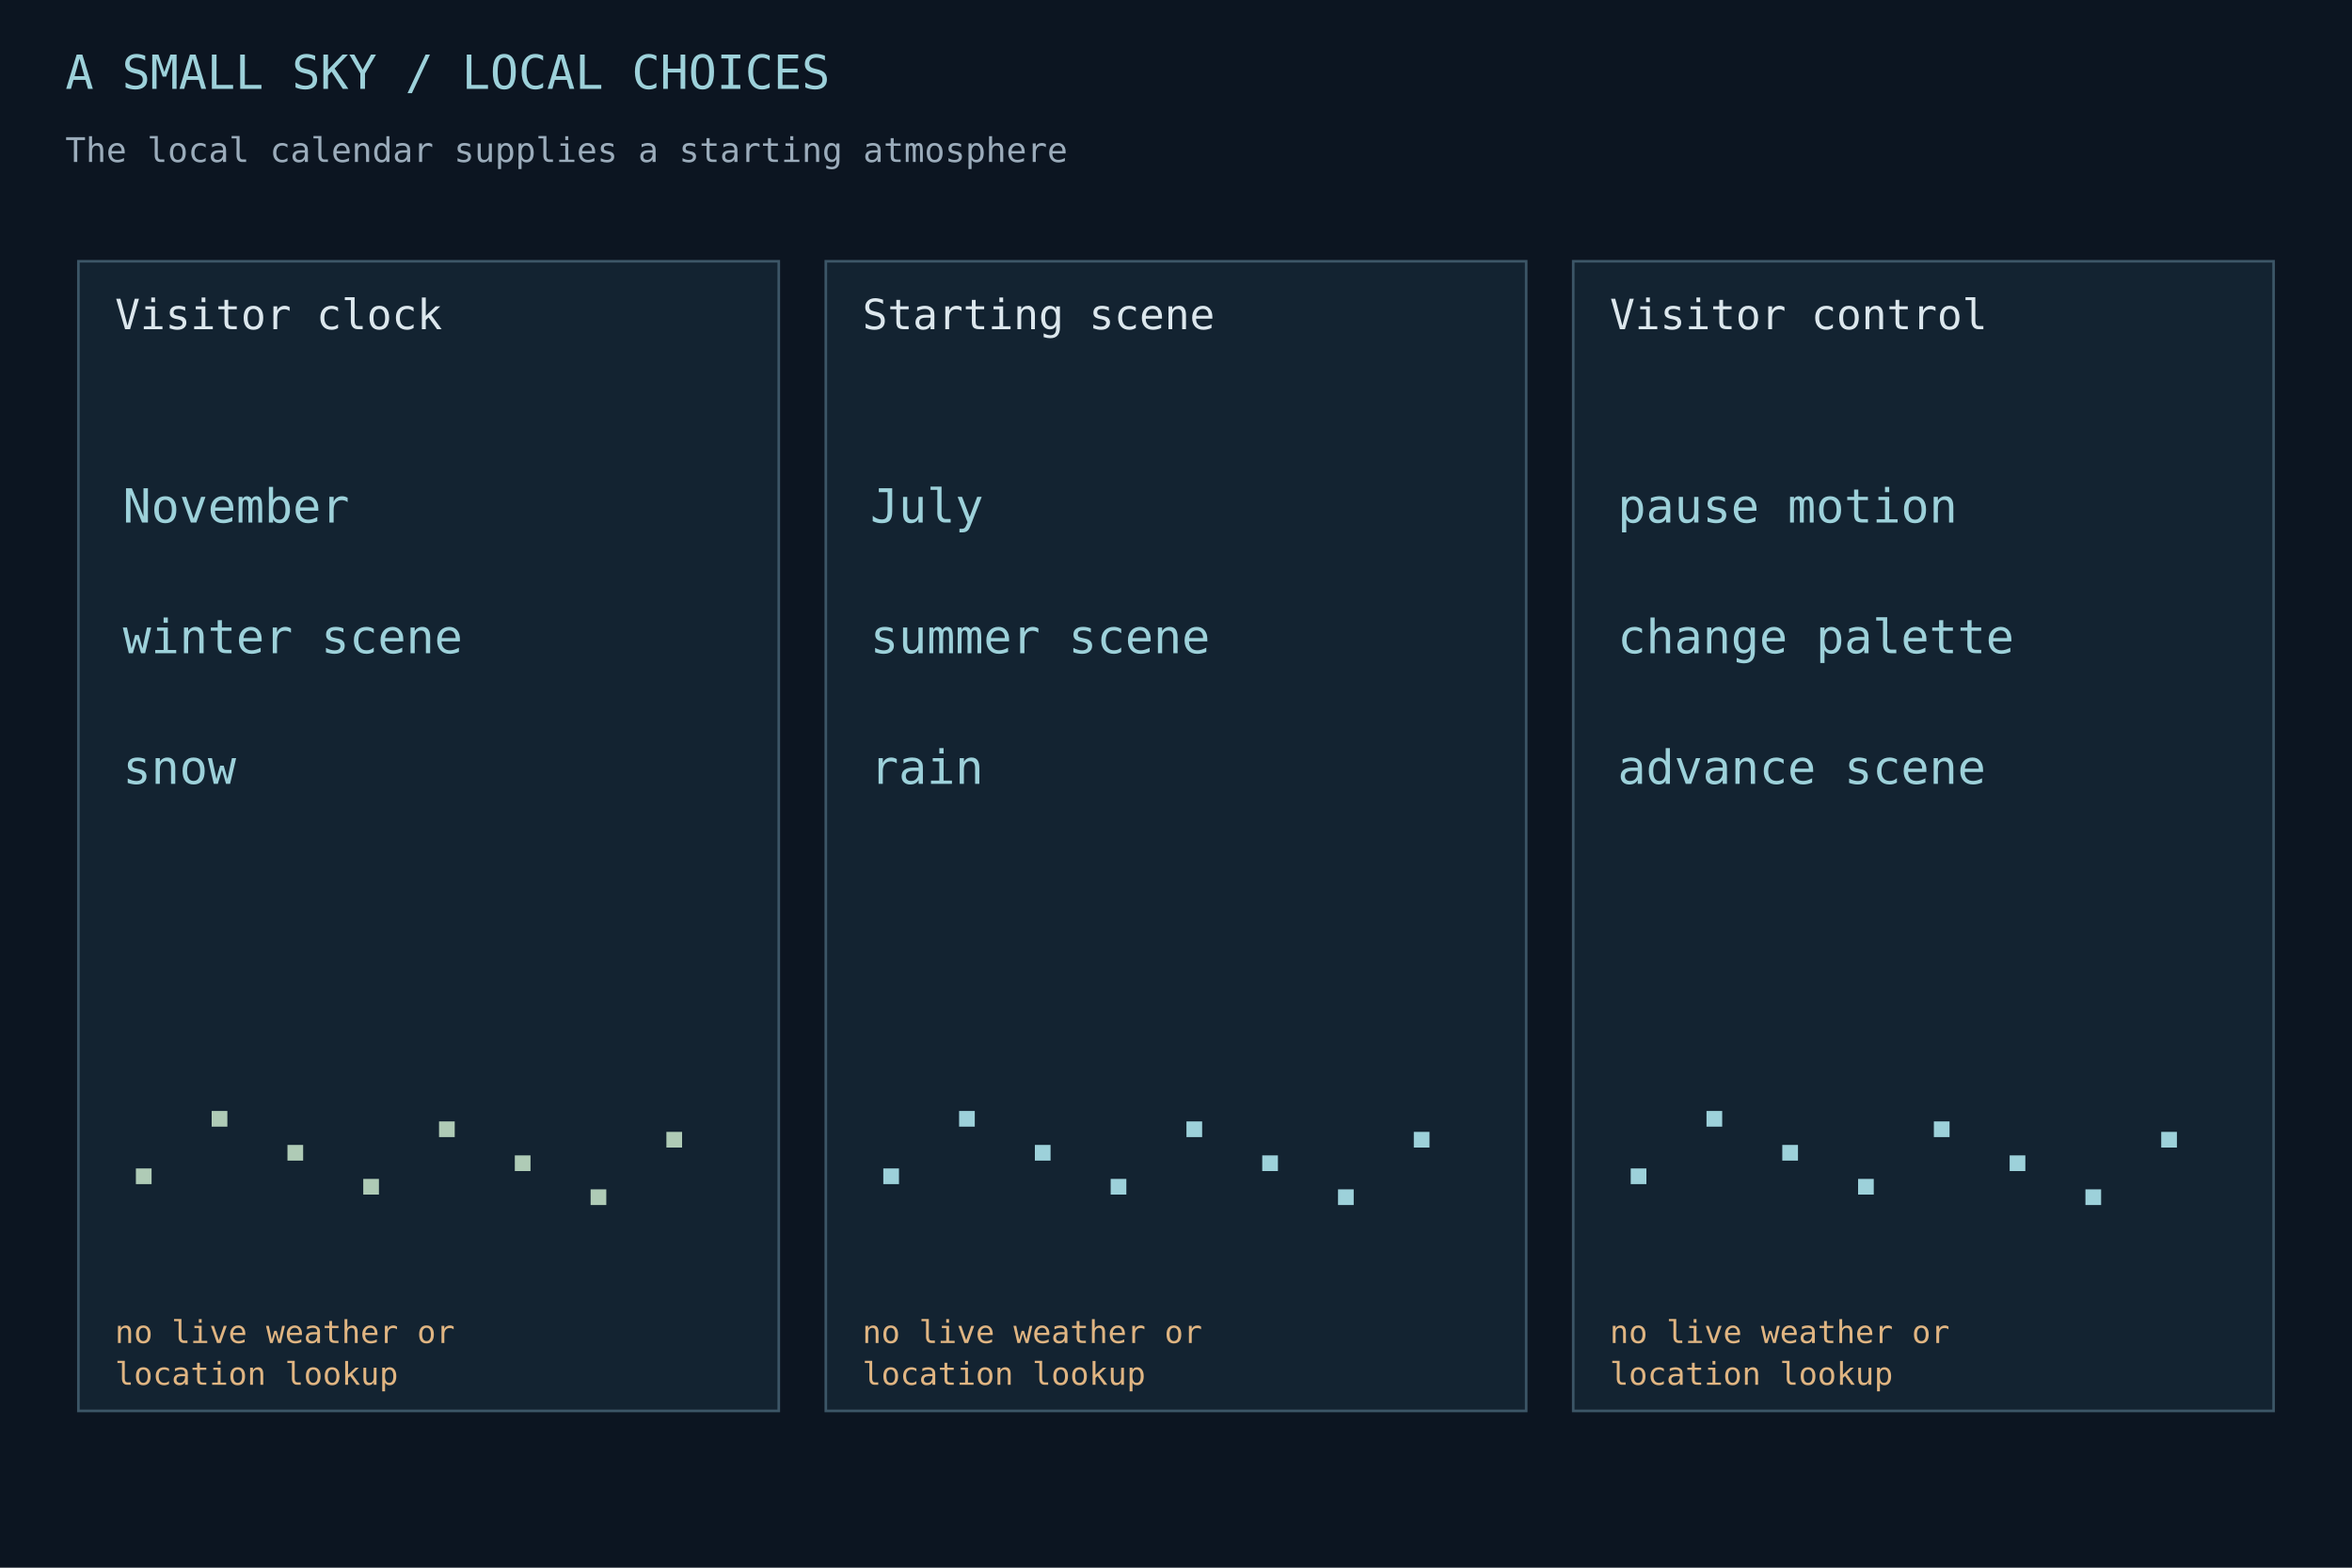
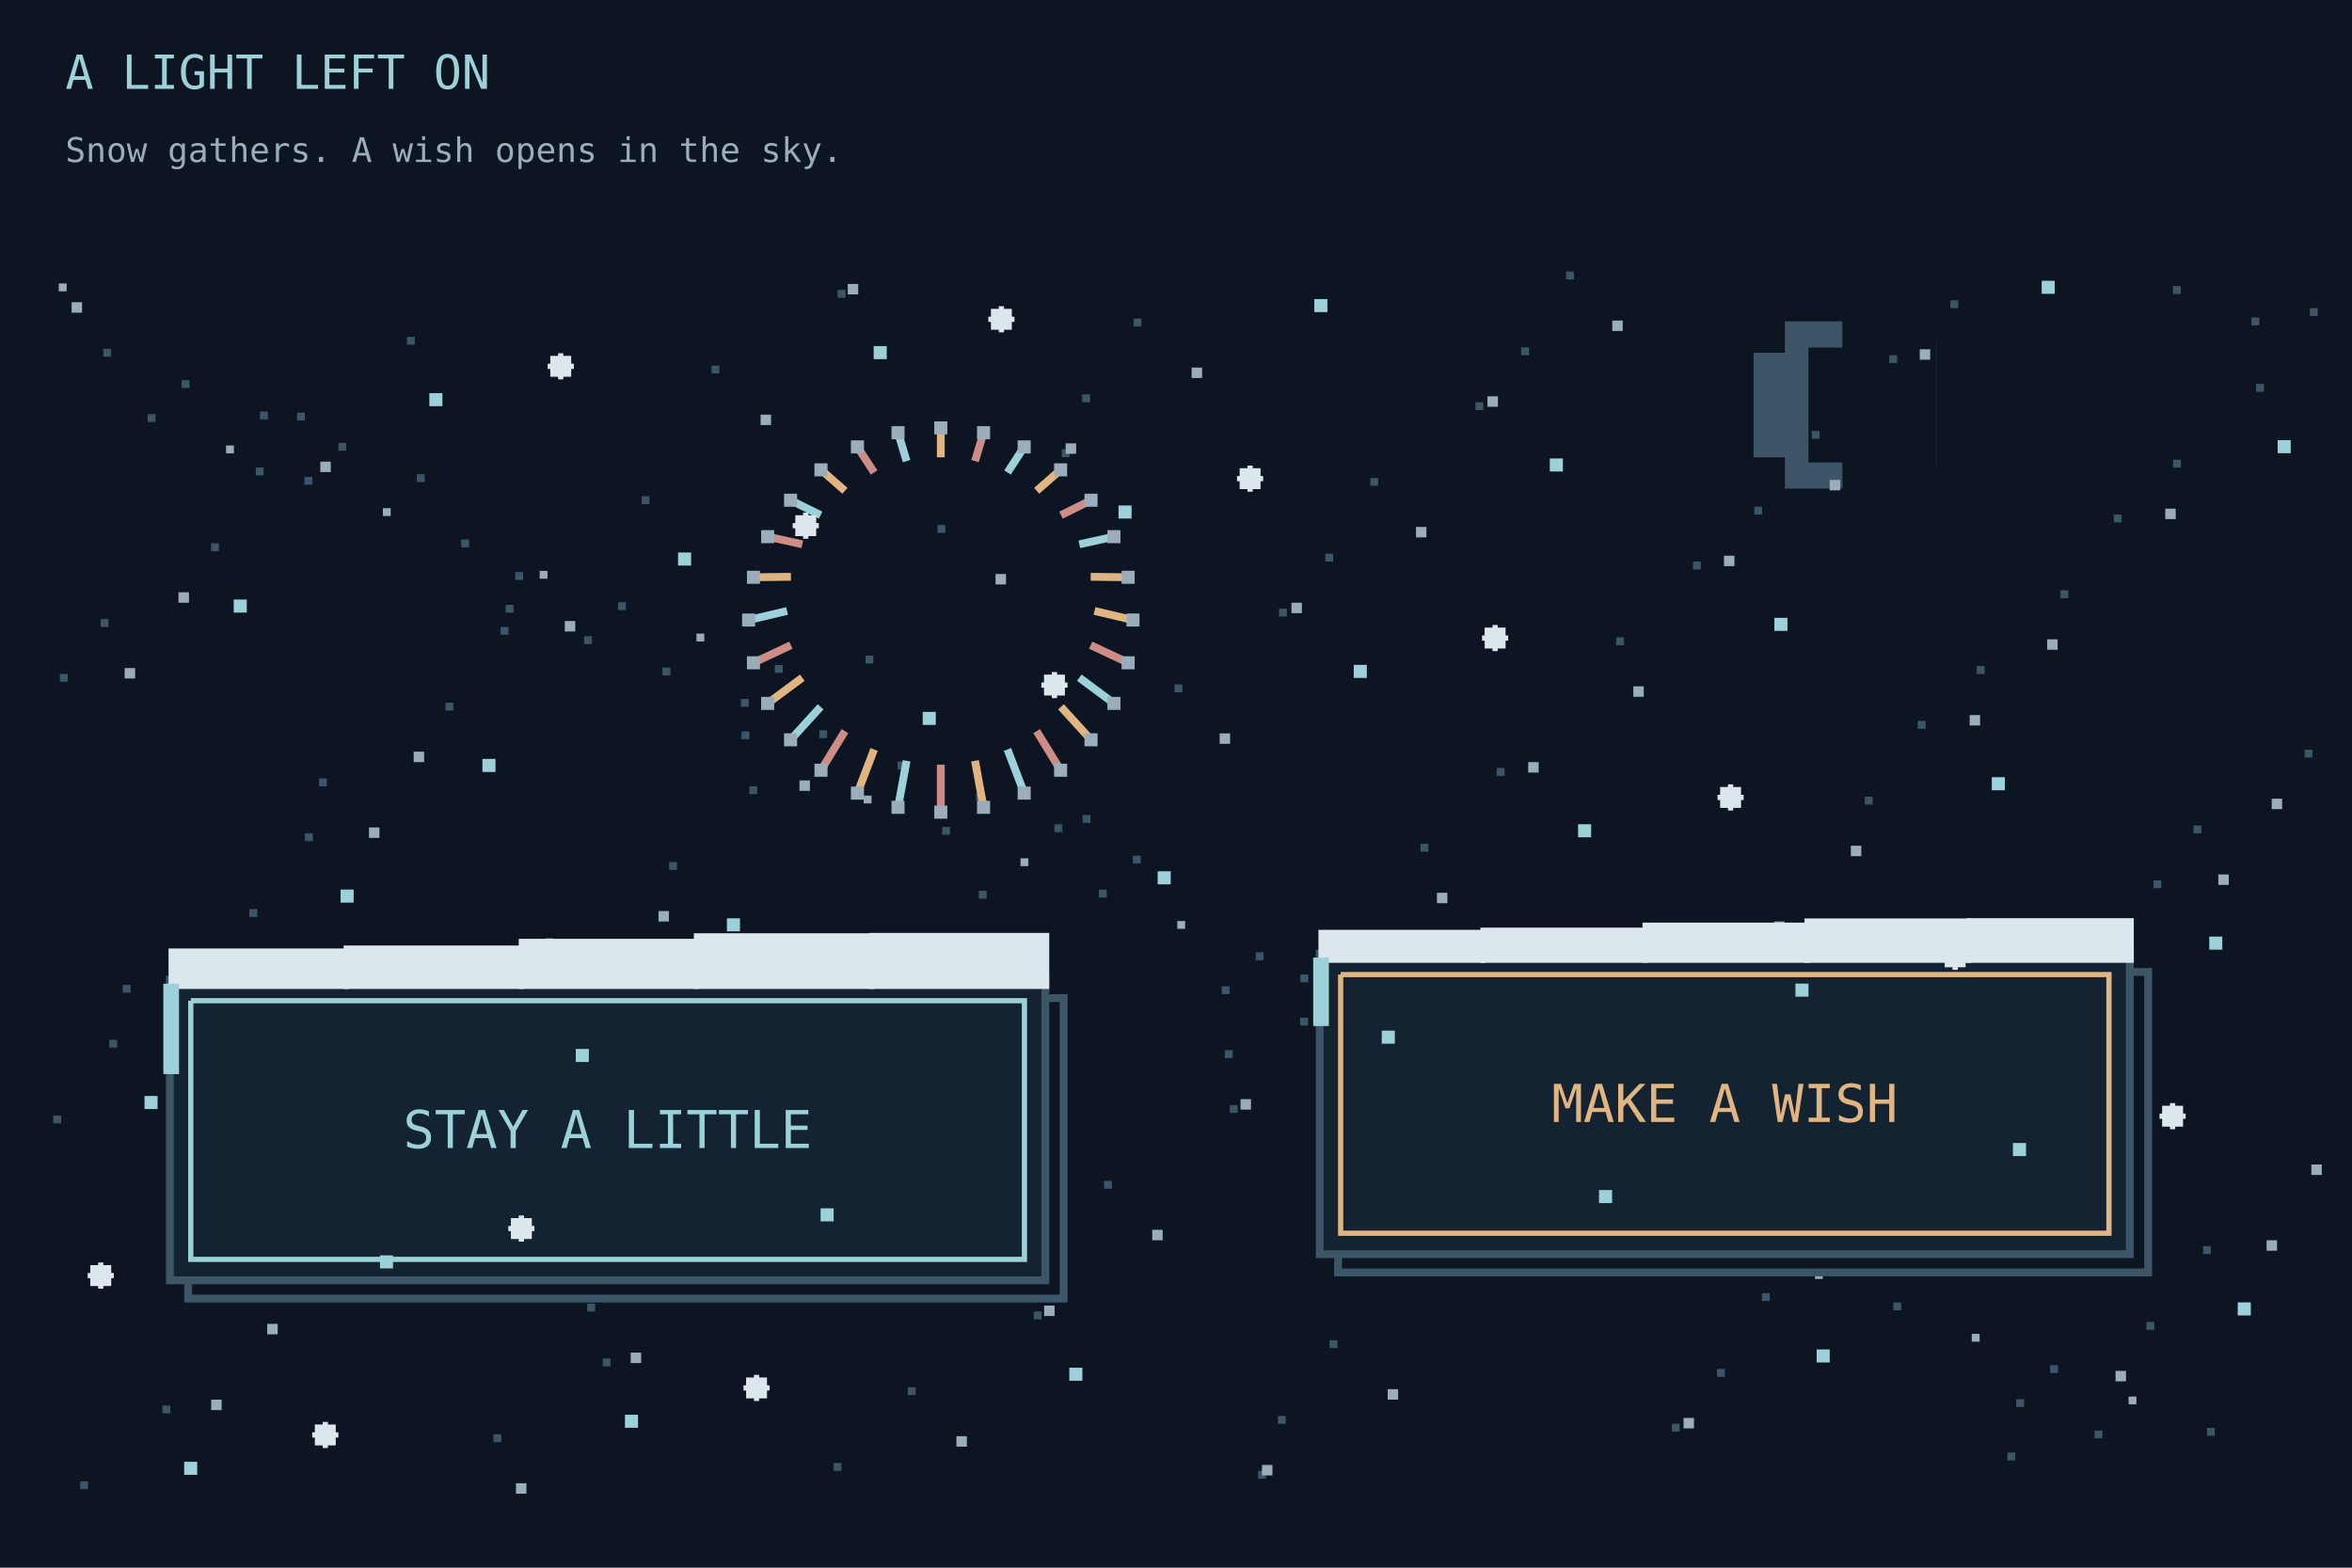
<svg xmlns="http://www.w3.org/2000/svg" width="900" height="600" viewBox="0 0 900 600">
  <rect width="100%" height="100%" fill="#0c1521" />
  <g font-family="ui-monospace, monospace">
-     <text x="25" y="34" font-size="18" fill="#9dd1da" text-anchor="start">A SMALL SKY / LOCAL CHOICES</text>
-     <text x="25" y="62" font-size="13" fill="#9bacbb" text-anchor="start">The local calendar supplies a starting atmosphere</text>
-     <rect x="30.0" y="100" width="268.0" height="440" fill="#132331" stroke="#3c5667" stroke-width="1" />
-     <rect x="316.0" y="100" width="268.0" height="440" fill="#132331" stroke="#3c5667" stroke-width="1" />
-     <rect x="602.0" y="100" width="268.0" height="440" fill="#132331" stroke="#3c5667" stroke-width="1" />
-     <text x="44.0" y="126" font-size="16" fill="#dce7ed" text-anchor="start">Visitor clock</text>
-     <text x="47.0" y="200" font-size="18" fill="#9dd1da" text-anchor="start">November</text>
-     <text x="47.0" y="250" font-size="18" fill="#9dd1da" text-anchor="start">winter scene</text>
-     <text x="47.0" y="300" font-size="18" fill="#9dd1da" text-anchor="start">snow</text>
-     <rect x="52.5" y="447.7" width="5" height="5" fill="#afcbb6" stroke="#afcbb6" stroke-width="1" />
-     <rect x="81.5" y="425.7" width="5" height="5" fill="#afcbb6" stroke="#afcbb6" stroke-width="1" />
-     <rect x="110.5" y="438.7" width="5" height="5" fill="#afcbb6" stroke="#afcbb6" stroke-width="1" />
-     <rect x="139.5" y="451.7" width="5" height="5" fill="#afcbb6" stroke="#afcbb6" stroke-width="1" />
-     <rect x="168.5" y="429.7" width="5" height="5" fill="#afcbb6" stroke="#afcbb6" stroke-width="1" />
-     <rect x="197.5" y="442.7" width="5" height="5" fill="#afcbb6" stroke="#afcbb6" stroke-width="1" />
-     <rect x="226.5" y="455.7" width="5" height="5" fill="#afcbb6" stroke="#afcbb6" stroke-width="1" />
-     <rect x="255.5" y="433.7" width="5" height="5" fill="#afcbb6" stroke="#afcbb6" stroke-width="1" />
-     <text x="44.0" y="514" font-size="12" fill="#e0b582" text-anchor="start">no live weather or</text>
-     <text x="44.0" y="530" font-size="12" fill="#e0b582" text-anchor="start">location lookup</text>
-     <text x="330.0" y="126" font-size="16" fill="#dce7ed" text-anchor="start">Starting scene</text>
-     <text x="333.0" y="200" font-size="18" fill="#9dd1da" text-anchor="start">July</text>
-     <text x="333.0" y="250" font-size="18" fill="#9dd1da" text-anchor="start">summer scene</text>
-     <text x="333.0" y="300" font-size="18" fill="#9dd1da" text-anchor="start">rain</text>
-     <rect x="338.5" y="447.7" width="5" height="5" fill="#9dd1da" stroke="#9dd1da" stroke-width="1" />
-     <rect x="367.5" y="425.7" width="5" height="5" fill="#9dd1da" stroke="#9dd1da" stroke-width="1" />
-     <rect x="396.5" y="438.7" width="5" height="5" fill="#9dd1da" stroke="#9dd1da" stroke-width="1" />
-     <rect x="425.5" y="451.7" width="5" height="5" fill="#9dd1da" stroke="#9dd1da" stroke-width="1" />
-     <rect x="454.5" y="429.7" width="5" height="5" fill="#9dd1da" stroke="#9dd1da" stroke-width="1" />
-     <rect x="483.5" y="442.7" width="5" height="5" fill="#9dd1da" stroke="#9dd1da" stroke-width="1" />
-     <rect x="512.5" y="455.7" width="5" height="5" fill="#9dd1da" stroke="#9dd1da" stroke-width="1" />
-     <rect x="541.5" y="433.7" width="5" height="5" fill="#9dd1da" stroke="#9dd1da" stroke-width="1" />
-     <text x="330.0" y="514" font-size="12" fill="#e0b582" text-anchor="start">no live weather or</text>
-     <text x="330.0" y="530" font-size="12" fill="#e0b582" text-anchor="start">location lookup</text>
-     <text x="616.0" y="126" font-size="16" fill="#dce7ed" text-anchor="start">Visitor control</text>
-     <text x="619.0" y="200" font-size="18" fill="#9dd1da" text-anchor="start">pause motion</text>
-     <text x="619.0" y="250" font-size="18" fill="#9dd1da" text-anchor="start">change palette</text>
-     <text x="619.0" y="300" font-size="18" fill="#9dd1da" text-anchor="start">advance scene</text>
-     <rect x="624.5" y="447.7" width="5" height="5" fill="#9dd1da" stroke="#9dd1da" stroke-width="1" />
-     <rect x="653.5" y="425.7" width="5" height="5" fill="#9dd1da" stroke="#9dd1da" stroke-width="1" />
-     <rect x="682.5" y="438.7" width="5" height="5" fill="#9dd1da" stroke="#9dd1da" stroke-width="1" />
-     <rect x="711.5" y="451.7" width="5" height="5" fill="#9dd1da" stroke="#9dd1da" stroke-width="1" />
-     <rect x="740.5" y="429.7" width="5" height="5" fill="#9dd1da" stroke="#9dd1da" stroke-width="1" />
-     <rect x="769.5" y="442.7" width="5" height="5" fill="#9dd1da" stroke="#9dd1da" stroke-width="1" />
-     <rect x="798.5" y="455.7" width="5" height="5" fill="#9dd1da" stroke="#9dd1da" stroke-width="1" />
-     <rect x="827.5" y="433.7" width="5" height="5" fill="#9dd1da" stroke="#9dd1da" stroke-width="1" />
-     <text x="616.0" y="514" font-size="12" fill="#e0b582" text-anchor="start">no live weather or</text>
-     <text x="616.0" y="530" font-size="12" fill="#e0b582" text-anchor="start">location lookup</text>
+     <text x="25" y="34" font-size="18" fill="#9dd1da" text-anchor="start">A LIGHT LEFT ON</text>
+     <text x="25" y="62" font-size="13" fill="#9bacbb" text-anchor="start">Snow gathers. A wish opens in the sky.</text>
+     <rect x="23.0" y="109.0" width="2" height="2" fill="#9bacbb" stroke="#9bacbb" stroke-width="1" />
+     <rect x="160.0" y="182.0" width="2" height="2" fill="#3c5667" stroke="#3c5667" stroke-width="1" />
+     <rect x="297.0" y="255.0" width="2" height="2" fill="#3c5667" stroke="#3c5667" stroke-width="1" />
+     <rect x="434.0" y="328.0" width="2" height="2" fill="#3c5667" stroke="#3c5667" stroke-width="1" />
+     <rect x="571.0" y="401.0" width="2" height="2" fill="#9bacbb" stroke="#9bacbb" stroke-width="1" />
+     <rect x="708.0" y="474.0" width="2" height="2" fill="#3c5667" stroke="#3c5667" stroke-width="1" />
+     <rect x="845.0" y="547.0" width="2" height="2" fill="#3c5667" stroke="#3c5667" stroke-width="1" />
+     <rect x="130.0" y="170.0" width="2" height="2" fill="#3c5667" stroke="#3c5667" stroke-width="1" />
+     <rect x="267.0" y="243.0" width="2" height="2" fill="#9bacbb" stroke="#9bacbb" stroke-width="1" />
+     <rect x="404.0" y="316.0" width="2" height="2" fill="#3c5667" stroke="#3c5667" stroke-width="1" />
+     <rect x="541.0" y="389.0" width="2" height="2" fill="#3c5667" stroke="#3c5667" stroke-width="1" />
+     <rect x="678.0" y="462.0" width="2" height="2" fill="#3c5667" stroke="#3c5667" stroke-width="1" />
+     <rect x="815.0" y="535.0" width="2" height="2" fill="#9bacbb" stroke="#9bacbb" stroke-width="1" />
+     <rect x="100.0" y="158.0" width="2" height="2" fill="#3c5667" stroke="#3c5667" stroke-width="1" />
+     <rect x="237.0" y="231.0" width="2" height="2" fill="#3c5667" stroke="#3c5667" stroke-width="1" />
+     <rect x="374.0" y="304.0" width="2" height="2" fill="#3c5667" stroke="#3c5667" stroke-width="1" />
+     <rect x="511.0" y="377.0" width="2" height="2" fill="#9bacbb" stroke="#9bacbb" stroke-width="1" />
+     <rect x="648.0" y="450.0" width="2" height="2" fill="#3c5667" stroke="#3c5667" stroke-width="1" />
+     <rect x="785.0" y="523.0" width="2" height="2" fill="#3c5667" stroke="#3c5667" stroke-width="1" />
+     <rect x="70.0" y="146.0" width="2" height="2" fill="#3c5667" stroke="#3c5667" stroke-width="1" />
+     <rect x="207.0" y="219.0" width="2" height="2" fill="#9bacbb" stroke="#9bacbb" stroke-width="1" />
+     <rect x="344.0" y="292.0" width="2" height="2" fill="#3c5667" stroke="#3c5667" stroke-width="1" />
+     <rect x="481.0" y="365.0" width="2" height="2" fill="#3c5667" stroke="#3c5667" stroke-width="1" />
+     <rect x="618.0" y="438.0" width="2" height="2" fill="#3c5667" stroke="#3c5667" stroke-width="1" />
+     <rect x="755.0" y="511.0" width="2" height="2" fill="#9bacbb" stroke="#9bacbb" stroke-width="1" />
+     <rect x="40.0" y="134.0" width="2" height="2" fill="#3c5667" stroke="#3c5667" stroke-width="1" />
+     <rect x="177.0" y="207.0" width="2" height="2" fill="#3c5667" stroke="#3c5667" stroke-width="1" />
+     <rect x="314.0" y="280.0" width="2" height="2" fill="#3c5667" stroke="#3c5667" stroke-width="1" />
+     <rect x="451.0" y="353.0" width="2" height="2" fill="#9bacbb" stroke="#9bacbb" stroke-width="1" />
+     <rect x="588.0" y="426.0" width="2" height="2" fill="#3c5667" stroke="#3c5667" stroke-width="1" />
+     <rect x="725.0" y="499.0" width="2" height="2" fill="#3c5667" stroke="#3c5667" stroke-width="1" />
+     <rect x="862.0" y="122.0" width="2" height="2" fill="#3c5667" stroke="#3c5667" stroke-width="1" />
+     <rect x="147.0" y="195.0" width="2" height="2" fill="#9bacbb" stroke="#9bacbb" stroke-width="1" />
+     <rect x="284.0" y="268.0" width="2" height="2" fill="#3c5667" stroke="#3c5667" stroke-width="1" />
+     <rect x="421.0" y="341.0" width="2" height="2" fill="#3c5667" stroke="#3c5667" stroke-width="1" />
+     <rect x="558.0" y="414.0" width="2" height="2" fill="#3c5667" stroke="#3c5667" stroke-width="1" />
+     <rect x="695.0" y="487.0" width="2" height="2" fill="#9bacbb" stroke="#9bacbb" stroke-width="1" />
+     <rect x="832.0" y="110.0" width="2" height="2" fill="#3c5667" stroke="#3c5667" stroke-width="1" />
+     <rect x="117.0" y="183.0" width="2" height="2" fill="#3c5667" stroke="#3c5667" stroke-width="1" />
+     <rect x="254.0" y="256.0" width="2" height="2" fill="#3c5667" stroke="#3c5667" stroke-width="1" />
+     <rect x="391.0" y="329.0" width="2" height="2" fill="#9bacbb" stroke="#9bacbb" stroke-width="1" />
+     <rect x="528.0" y="402.0" width="2" height="2" fill="#3c5667" stroke="#3c5667" stroke-width="1" />
+     <rect x="665.0" y="475.0" width="2" height="2" fill="#3c5667" stroke="#3c5667" stroke-width="1" />
+     <rect x="802.0" y="548.0" width="2" height="2" fill="#3c5667" stroke="#3c5667" stroke-width="1" />
+     <rect x="87.0" y="171.0" width="2" height="2" fill="#9bacbb" stroke="#9bacbb" stroke-width="1" />
+     <rect x="224.0" y="244.0" width="2" height="2" fill="#3c5667" stroke="#3c5667" stroke-width="1" />
+     <rect x="361.0" y="317.0" width="2" height="2" fill="#3c5667" stroke="#3c5667" stroke-width="1" />
+     <rect x="498.0" y="390.0" width="2" height="2" fill="#3c5667" stroke="#3c5667" stroke-width="1" />
+     <rect x="635.0" y="463.0" width="2" height="2" fill="#9bacbb" stroke="#9bacbb" stroke-width="1" />
+     <rect x="772.0" y="536.0" width="2" height="2" fill="#3c5667" stroke="#3c5667" stroke-width="1" />
+     <rect x="57.0" y="159.0" width="2" height="2" fill="#3c5667" stroke="#3c5667" stroke-width="1" />
+     <rect x="194.0" y="232.0" width="2" height="2" fill="#3c5667" stroke="#3c5667" stroke-width="1" />
+     <rect x="331.0" y="305.0" width="2" height="2" fill="#9bacbb" stroke="#9bacbb" stroke-width="1" />
+     <rect x="468.0" y="378.0" width="2" height="2" fill="#3c5667" stroke="#3c5667" stroke-width="1" />
+     <rect x="605.0" y="451.0" width="2" height="2" fill="#3c5667" stroke="#3c5667" stroke-width="1" />
+     <polygon points="683.00,123.00 723.00,123.00 723.00,131.00 741.00,131.00 741.00,179.00 723.00,179.00 723.00,187.00 683.00,187.00 683.00,175.00 671.00,175.00 671.00,135.00 683.00,135.00" fill="#3c5667" />
+     <polygon points="705.00,121.00 741.00,121.00 741.00,189.00 705.00,189.00 705.00,177.00 692.00,177.00 692.00,133.00 705.00,133.00" fill="#0c1521" />
+     <rect x="884.38" y="118.44" width="2" height="2" fill="#3c5667" stroke="#3c5667" stroke-width="1" />
+     <rect x="98.373" y="179.44" width="2" height="2" fill="#3c5667" stroke="#3c5667" stroke-width="1" />
+     <rect x="192.056" y="240.44" width="2" height="2" fill="#3c5667" stroke="#3c5667" stroke-width="1" />
+     <rect x="287.228" y="301.44" width="2" height="2" fill="#3c5667" stroke="#3c5667" stroke-width="1" />
+     <rect x="380.986" y="362.44" width="2" height="2" fill="#3c5667" stroke="#3c5667" stroke-width="1" />
+     <rect x="471.091" y="423.44" width="2" height="2" fill="#3c5667" stroke="#3c5667" stroke-width="1" />
+     <rect x="557.025" y="484.44" width="2" height="2" fill="#3c5667" stroke="#3c5667" stroke-width="1" />
+     <rect x="640.229" y="545.44" width="2" height="2" fill="#3c5667" stroke="#3c5667" stroke-width="1" />
+     <rect x="723.429" y="136.44" width="2" height="2" fill="#3c5667" stroke="#3c5667" stroke-width="1" />
+     <rect x="809.353" y="197.44" width="2" height="2" fill="#3c5667" stroke="#3c5667" stroke-width="1" />
+     <rect x="23.448" y="258.44" width="2" height="2" fill="#3c5667" stroke="#3c5667" stroke-width="1" />
+     <rect x="117.198" y="319.44" width="2" height="2" fill="#3c5667" stroke="#3c5667" stroke-width="1" />
+     <rect x="212.37" y="380.44" width="2" height="2" fill="#3c5667" stroke="#3c5667" stroke-width="1" />
+     <rect x="306.061" y="441.44" width="2" height="2" fill="#3c5667" stroke="#3c5667" stroke-width="1" />
+     <rect x="396.064" y="502.44" width="2" height="2" fill="#3c5667" stroke="#3c5667" stroke-width="1" />
+     <rect x="481.908" y="563.44" width="2" height="2" fill="#3c5667" stroke="#3c5667" stroke-width="1" />
+     <rect x="565.077" y="154.44" width="2" height="2" fill="#3c5667" stroke="#3c5667" stroke-width="1" />
+     <rect x="648.314" y="215.44" width="2" height="2" fill="#3c5667" stroke="#3c5667" stroke-width="1" />
+     <rect x="734.329" y="276.44" width="2" height="2" fill="#3c5667" stroke="#3c5667" stroke-width="1" />
+     <rect x="824.525" y="337.44" width="2" height="2" fill="#3c5667" stroke="#3c5667" stroke-width="1" />
+     <rect x="42.341" y="398.44" width="2" height="2" fill="#3c5667" stroke="#3c5667" stroke-width="1" />
+     <rect x="137.512" y="459.44" width="2" height="2" fill="#3c5667" stroke="#3c5667" stroke-width="1" />
+     <rect x="231.134" y="520.44" width="2" height="2" fill="#3c5667" stroke="#3c5667" stroke-width="1" />
+     <rect x="321.035" y="111.44" width="2" height="2" fill="#3c5667" stroke="#3c5667" stroke-width="1" />
+     <rect x="406.79" y="172.44" width="2" height="2" fill="#3c5667" stroke="#3c5667" stroke-width="1" />
+     <rect x="489.926" y="233.44" width="2" height="2" fill="#3c5667" stroke="#3c5667" stroke-width="1" />
+     <rect x="573.201" y="294.44" width="2" height="2" fill="#3c5667" stroke="#3c5667" stroke-width="1" />
+     <rect x="659.306" y="355.44" width="2" height="2" fill="#3c5667" stroke="#3c5667" stroke-width="1" />
+     <rect x="749.605" y="416.44" width="2" height="2" fill="#3c5667" stroke="#3c5667" stroke-width="1" />
+     <rect x="843.485" y="477.44" width="2" height="2" fill="#3c5667" stroke="#3c5667" stroke-width="1" />
+     <rect x="62.652" y="538.44" width="2" height="2" fill="#3c5667" stroke="#3c5667" stroke-width="1" />
+     <rect x="156.205" y="129.44" width="2" height="2" fill="#3c5667" stroke="#3c5667" stroke-width="1" />
+     <rect x="246.003" y="190.44" width="2" height="2" fill="#3c5667" stroke="#3c5667" stroke-width="1" />
+     <rect x="331.671" y="251.44" width="2" height="2" fill="#3c5667" stroke="#3c5667" stroke-width="1" />
+     <rect x="414.775" y="312.44" width="2" height="2" fill="#3c5667" stroke="#3c5667" stroke-width="1" />
+     <rect x="498.089" y="373.44" width="2" height="2" fill="#3c5667" stroke="#3c5667" stroke-width="1" />
+     <rect x="584.287" y="434.44" width="2" height="2" fill="#3c5667" stroke="#3c5667" stroke-width="1" />
+     <rect x="674.687" y="495.44" width="2" height="2" fill="#3c5667" stroke="#3c5667" stroke-width="1" />
+     <rect x="768.63" y="556.44" width="2" height="2" fill="#3c5667" stroke="#3c5667" stroke-width="1" />
+     <rect x="863.791" y="147.44" width="2" height="2" fill="#3c5667" stroke="#3c5667" stroke-width="1" />
+     <rect x="81.274" y="208.44" width="2" height="2" fill="#3c5667" stroke="#3c5667" stroke-width="1" />
+     <rect x="170.969" y="269.44" width="2" height="2" fill="#3c5667" stroke="#3c5667" stroke-width="1" />
+     <rect x="256.549" y="330.44" width="2" height="2" fill="#3c5667" stroke="#3c5667" stroke-width="1" />
+     <rect x="339.624" y="391.44" width="2" height="2" fill="#3c5667" stroke="#3c5667" stroke-width="1" />
+     <rect x="422.979" y="452.44" width="2" height="2" fill="#3c5667" stroke="#3c5667" stroke-width="1" />
+     <rect x="509.27" y="513.44" width="2" height="2" fill="#3c5667" stroke="#3c5667" stroke-width="1" />
+     <rect x="599.77" y="104.44" width="2" height="2" fill="#3c5667" stroke="#3c5667" stroke-width="1" />
+     <rect x="693.775" y="165.44" width="2" height="2" fill="#3c5667" stroke="#3c5667" stroke-width="1" />
+     <rect x="788.93" y="226.44" width="2" height="2" fill="#3c5667" stroke="#3c5667" stroke-width="1" />
+     <rect x="882.34" y="287.44" width="2" height="2" fill="#3c5667" stroke="#3c5667" stroke-width="1" />
+     <rect x="95.932" y="348.44" width="2" height="2" fill="#3c5667" stroke="#3c5667" stroke-width="1" />
+     <rect x="181.427" y="409.44" width="2" height="2" fill="#3c5667" stroke="#3c5667" stroke-width="1" />
+     <rect x="264.473" y="470.44" width="2" height="2" fill="#3c5667" stroke="#3c5667" stroke-width="1" />
+     <rect x="347.871" y="531.44" width="2" height="2" fill="#3c5667" stroke="#3c5667" stroke-width="1" />
+     <rect x="434.255" y="122.44" width="2" height="2" fill="#3c5667" stroke="#3c5667" stroke-width="1" />
+     <rect x="524.856" y="183.44" width="2" height="2" fill="#3c5667" stroke="#3c5667" stroke-width="1" />
+     <rect x="618.921" y="244.44" width="2" height="2" fill="#3c5667" stroke="#3c5667" stroke-width="1" />
+     <rect x="714.067" y="305.44" width="2" height="2" fill="#3c5667" stroke="#3c5667" stroke-width="1" />
+     <rect x="807.404" y="366.44" width="2" height="2" fill="#3c5667" stroke="#3c5667" stroke-width="1" />
+     <rect x="20.893" y="427.44" width="2" height="2" fill="#3c5667" stroke="#3c5667" stroke-width="1" />
+     <rect x="106.303" y="488.44" width="2" height="2" fill="#3c5667" stroke="#3c5667" stroke-width="1" />
+     <rect x="189.322" y="549.44" width="2" height="2" fill="#3c5667" stroke="#3c5667" stroke-width="1" />
+     <rect x="272.765" y="140.44" width="2" height="2" fill="#3c5667" stroke="#3c5667" stroke-width="1" />
+     <rect x="359.243" y="201.44" width="2" height="2" fill="#3c5667" stroke="#3c5667" stroke-width="1" />
+     <rect x="449.944" y="262.44" width="2" height="2" fill="#3c5667" stroke="#3c5667" stroke-width="1" />
+     <rect x="544.068" y="323.44" width="2" height="2" fill="#3c5667" stroke="#3c5667" stroke-width="1" />
+     <rect x="639.204" y="384.44" width="2" height="2" fill="#3c5667" stroke="#3c5667" stroke-width="1" />
+     <rect x="732.466" y="445.44" width="2" height="2" fill="#3c5667" stroke="#3c5667" stroke-width="1" />
+     <rect x="821.851" y="506.44" width="2" height="2" fill="#3c5667" stroke="#3c5667" stroke-width="1" />
+     <rect x="31.177" y="567.44" width="2" height="2" fill="#3c5667" stroke="#3c5667" stroke-width="1" />
+     <rect x="114.172" y="158.44" width="2" height="2" fill="#3c5667" stroke="#3c5667" stroke-width="1" />
+     <rect x="197.66" y="219.44" width="2" height="2" fill="#3c5667" stroke="#3c5667" stroke-width="1" />
+     <rect x="284.234" y="280.44" width="2" height="2" fill="#3c5667" stroke="#3c5667" stroke-width="1" />
+     <rect x="375.034" y="341.44" width="2" height="2" fill="#3c5667" stroke="#3c5667" stroke-width="1" />
+     <rect x="469.215" y="402.44" width="2" height="2" fill="#3c5667" stroke="#3c5667" stroke-width="1" />
+     <rect x="564.339" y="463.44" width="2" height="2" fill="#3c5667" stroke="#3c5667" stroke-width="1" />
+     <rect x="657.526" y="524.44" width="2" height="2" fill="#3c5667" stroke="#3c5667" stroke-width="1" />
+     <rect x="746.807" y="115.44" width="2" height="2" fill="#3c5667" stroke="#3c5667" stroke-width="1" />
+     <rect x="832.05" y="176.44" width="2" height="2" fill="#3c5667" stroke="#3c5667" stroke-width="1" />
+     <rect x="39.022" y="237.44" width="2" height="2" fill="#3c5667" stroke="#3c5667" stroke-width="1" />
+     <rect x="122.557" y="298.44" width="2" height="2" fill="#3c5667" stroke="#3c5667" stroke-width="1" />
+     <rect x="209.227" y="359.44" width="2" height="2" fill="#3c5667" stroke="#3c5667" stroke-width="1" />
+     <rect x="300.127" y="420.44" width="2" height="2" fill="#3c5667" stroke="#3c5667" stroke-width="1" />
+     <rect x="394.363" y="481.44" width="2" height="2" fill="#3c5667" stroke="#3c5667" stroke-width="1" />
+     <rect x="489.473" y="542.44" width="2" height="2" fill="#3c5667" stroke="#3c5667" stroke-width="1" />
+     <rect x="582.583" y="133.44" width="2" height="2" fill="#3c5667" stroke="#3c5667" stroke-width="1" />
+     <rect x="671.76" y="194.44" width="2" height="2" fill="#3c5667" stroke="#3c5667" stroke-width="1" />
+     <rect x="756.922" y="255.44" width="2" height="2" fill="#3c5667" stroke="#3c5667" stroke-width="1" />
+     <rect x="839.872" y="316.44" width="2" height="2" fill="#3c5667" stroke="#3c5667" stroke-width="1" />
+     <rect x="47.457" y="377.44" width="2" height="2" fill="#3c5667" stroke="#3c5667" stroke-width="1" />
+     <rect x="134.223" y="438.44" width="2" height="2" fill="#3c5667" stroke="#3c5667" stroke-width="1" />
+     <rect x="225.221" y="499.44" width="2" height="2" fill="#3c5667" stroke="#3c5667" stroke-width="1" />
+     <rect x="319.511" y="560.44" width="2" height="2" fill="#3c5667" stroke="#3c5667" stroke-width="1" />
+     <rect x="414.605" y="151.44" width="2" height="2" fill="#3c5667" stroke="#3c5667" stroke-width="1" />
+     <rect x="507.638" y="212.44" width="2" height="2" fill="#3c5667" stroke="#3c5667" stroke-width="1" />
+     <rect x="68.797" y="227.18" width="3" height="3" fill="#9bacbb" stroke="#9bacbb" stroke-width="1" />
+     <rect x="158.79" y="288.18" width="3" height="3" fill="#9bacbb" stroke="#9bacbb" stroke-width="1" />
+     <rect x="252.473" y="349.18" width="3" height="3" fill="#9bacbb" stroke="#9bacbb" stroke-width="1" />
+     <rect x="347.645" y="410.18" width="3" height="3" fill="#9bacbb" stroke="#9bacbb" stroke-width="1" />
+     <rect x="441.402" y="471.18" width="3" height="3" fill="#9bacbb" stroke="#9bacbb" stroke-width="1" />
+     <rect x="531.508" y="532.18" width="3" height="3" fill="#9bacbb" stroke="#9bacbb" stroke-width="1" />
+     <rect x="617.442" y="123.18" width="3" height="3" fill="#9bacbb" stroke="#9bacbb" stroke-width="1" />
+     <rect x="700.646" y="184.18" width="3" height="3" fill="#9bacbb" stroke="#9bacbb" stroke-width="1" />
+     <rect x="783.846" y="245.18" width="3" height="3" fill="#9bacbb" stroke="#9bacbb" stroke-width="1" />
+     <rect x="869.77" y="306.18" width="3" height="3" fill="#9bacbb" stroke="#9bacbb" stroke-width="1" />
+     <rect x="83.865" y="367.18" width="3" height="3" fill="#9bacbb" stroke="#9bacbb" stroke-width="1" />
+     <rect x="177.615" y="428.18" width="3" height="3" fill="#9bacbb" stroke="#9bacbb" stroke-width="1" />
+     <rect x="272.787" y="489.18" width="3" height="3" fill="#9bacbb" stroke="#9bacbb" stroke-width="1" />
+     <rect x="366.478" y="550.18" width="3" height="3" fill="#9bacbb" stroke="#9bacbb" stroke-width="1" />
+     <rect x="456.481" y="141.18" width="3" height="3" fill="#9bacbb" stroke="#9bacbb" stroke-width="1" />
+     <rect x="542.325" y="202.18" width="3" height="3" fill="#9bacbb" stroke="#9bacbb" stroke-width="1" />
+     <rect x="625.494" y="263.18" width="3" height="3" fill="#9bacbb" stroke="#9bacbb" stroke-width="1" />
+     <rect x="708.731" y="324.18" width="3" height="3" fill="#9bacbb" stroke="#9bacbb" stroke-width="1" />
+     <rect x="794.745" y="385.18" width="3" height="3" fill="#9bacbb" stroke="#9bacbb" stroke-width="1" />
+     <rect x="884.942" y="446.18" width="3" height="3" fill="#9bacbb" stroke="#9bacbb" stroke-width="1" />
+     <rect x="102.758" y="507.18" width="3" height="3" fill="#9bacbb" stroke="#9bacbb" stroke-width="1" />
+     <rect x="197.929" y="568.18" width="3" height="3" fill="#9bacbb" stroke="#9bacbb" stroke-width="1" />
+     <rect x="291.551" y="159.18" width="3" height="3" fill="#9bacbb" stroke="#9bacbb" stroke-width="1" />
+     <rect x="381.452" y="220.18" width="3" height="3" fill="#9bacbb" stroke="#9bacbb" stroke-width="1" />
+     <rect x="467.207" y="281.18" width="3" height="3" fill="#9bacbb" stroke="#9bacbb" stroke-width="1" />
+     <rect x="550.343" y="342.18" width="3" height="3" fill="#9bacbb" stroke="#9bacbb" stroke-width="1" />
+     <rect x="633.617" y="403.18" width="3" height="3" fill="#9bacbb" stroke="#9bacbb" stroke-width="1" />
+     <rect x="719.723" y="464.18" width="3" height="3" fill="#9bacbb" stroke="#9bacbb" stroke-width="1" />
+     <rect x="810.022" y="525.18" width="3" height="3" fill="#9bacbb" stroke="#9bacbb" stroke-width="1" />
+     <rect x="27.902" y="116.18" width="3" height="3" fill="#9bacbb" stroke="#9bacbb" stroke-width="1" />
+     <rect x="123.069" y="177.18" width="3" height="3" fill="#9bacbb" stroke="#9bacbb" stroke-width="1" />
+     <rect x="216.622" y="238.18" width="3" height="3" fill="#9bacbb" stroke="#9bacbb" stroke-width="1" />
+     <rect x="306.42" y="299.18" width="3" height="3" fill="#9bacbb" stroke="#9bacbb" stroke-width="1" />
+     <rect x="392.087" y="360.18" width="3" height="3" fill="#9bacbb" stroke="#9bacbb" stroke-width="1" />
+     <rect x="475.192" y="421.18" width="3" height="3" fill="#9bacbb" stroke="#9bacbb" stroke-width="1" />
+     <rect x="558.506" y="482.18" width="3" height="3" fill="#9bacbb" stroke="#9bacbb" stroke-width="1" />
+     <rect x="644.704" y="543.18" width="3" height="3" fill="#9bacbb" stroke="#9bacbb" stroke-width="1" />
+     <rect x="735.103" y="134.18" width="3" height="3" fill="#9bacbb" stroke="#9bacbb" stroke-width="1" />
+     <rect x="829.047" y="195.18" width="3" height="3" fill="#9bacbb" stroke="#9bacbb" stroke-width="1" />
+     <rect x="48.208" y="256.18" width="3" height="3" fill="#9bacbb" stroke="#9bacbb" stroke-width="1" />
+     <rect x="141.691" y="317.18" width="3" height="3" fill="#9bacbb" stroke="#9bacbb" stroke-width="1" />
+     <rect x="231.386" y="378.18" width="3" height="3" fill="#9bacbb" stroke="#9bacbb" stroke-width="1" />
+     <rect x="316.966" y="439.18" width="3" height="3" fill="#9bacbb" stroke="#9bacbb" stroke-width="1" />
+     <rect x="400.041" y="500.18" width="3" height="3" fill="#9bacbb" stroke="#9bacbb" stroke-width="1" />
+     <rect x="483.396" y="561.18" width="3" height="3" fill="#9bacbb" stroke="#9bacbb" stroke-width="1" />
+     <rect x="569.687" y="152.18" width="3" height="3" fill="#9bacbb" stroke="#9bacbb" stroke-width="1" />
+     <rect x="660.187" y="213.18" width="3" height="3" fill="#9bacbb" stroke="#9bacbb" stroke-width="1" />
+     <rect x="754.192" y="274.18" width="3" height="3" fill="#9bacbb" stroke="#9bacbb" stroke-width="1" />
+     <rect x="849.347" y="335.18" width="3" height="3" fill="#9bacbb" stroke="#9bacbb" stroke-width="1" />
+     <rect x="66.757" y="396.18" width="3" height="3" fill="#9bacbb" stroke="#9bacbb" stroke-width="1" />
+     <rect x="156.349" y="457.18" width="3" height="3" fill="#9bacbb" stroke="#9bacbb" stroke-width="1" />
+     <rect x="241.844" y="518.18" width="3" height="3" fill="#9bacbb" stroke="#9bacbb" stroke-width="1" />
+     <rect x="324.89" y="109.18" width="3" height="3" fill="#9bacbb" stroke="#9bacbb" stroke-width="1" />
+     <rect x="408.288" y="170.18" width="3" height="3" fill="#9bacbb" stroke="#9bacbb" stroke-width="1" />
+     <rect x="494.672" y="231.18" width="3" height="3" fill="#9bacbb" stroke="#9bacbb" stroke-width="1" />
+     <rect x="585.273" y="292.18" width="3" height="3" fill="#9bacbb" stroke="#9bacbb" stroke-width="1" />
+     <rect x="679.338" y="353.18" width="3" height="3" fill="#9bacbb" stroke="#9bacbb" stroke-width="1" />
+     <rect x="774.484" y="414.18" width="3" height="3" fill="#9bacbb" stroke="#9bacbb" stroke-width="1" />
+     <rect x="867.821" y="475.18" width="3" height="3" fill="#9bacbb" stroke="#9bacbb" stroke-width="1" />
+     <rect x="81.31" y="536.18" width="3" height="3" fill="#9bacbb" stroke="#9bacbb" stroke-width="1" />
+     <rect x="72" y="382" width="335" height="115" fill="#0c1521" stroke="#3c5667" stroke-width="3" />
+     <rect x="65" y="375" width="335" height="115" fill="#132331" stroke="#3c5667" stroke-width="3" />
+     <polyline points="73.00,383.00 392.00,383.00 392.00,482.00 73.00,482.00 73.00,383.00" fill="none" stroke="#9dd1da" stroke-width="2" />
+     <text x="232.5" y="439.4" font-size="20" fill="#9dd1da" text-anchor="middle">STAY A LITTLE</text>
+     <rect x="65.0" y="363.508" width="68.0" height="14.492" fill="#dce7ed" stroke="#dce7ed" stroke-width="1" />
+     <rect x="132.0" y="362.378" width="68.0" height="15.622" fill="#dce7ed" stroke="#dce7ed" stroke-width="1" />
+     <rect x="199.0" y="359.813" width="68.0" height="18.187" fill="#dce7ed" stroke="#dce7ed" stroke-width="1" />
+     <rect x="266.0" y="357.687" width="68.0" height="20.313" fill="#dce7ed" stroke="#dce7ed" stroke-width="1" />
+     <rect x="333.0" y="357.554" width="68.0" height="20.446" fill="#dce7ed" stroke="#dce7ed" stroke-width="1" />
+     <rect x="63" y="377" width="5" height="33.592" fill="#9dd1da" stroke="#9dd1da" stroke-width="1" />
+     <rect x="512" y="372" width="310" height="115" fill="#0c1521" stroke="#3c5667" stroke-width="3" />
+     <rect x="505" y="365" width="310" height="115" fill="#132331" stroke="#3c5667" stroke-width="3" />
+     <polyline points="513.00,373.00 807.00,373.00 807.00,472.00 513.00,472.00 513.00,373.00" fill="none" stroke="#e0b582" stroke-width="2" />
+     <text x="660.0" y="429.4" font-size="20" fill="#e0b582" text-anchor="middle">MAKE A WISH</text>
+     <rect x="505.0" y="356.381" width="63.0" height="11.619" fill="#dce7ed" stroke="#dce7ed" stroke-width="1" />
+     <rect x="567.0" y="355.533" width="63.0" height="12.467" fill="#dce7ed" stroke="#dce7ed" stroke-width="1" />
+     <rect x="629.0" y="353.61" width="63.0" height="14.39" fill="#dce7ed" stroke="#dce7ed" stroke-width="1" />
+     <rect x="691.0" y="352.015" width="63.0" height="15.985" fill="#dce7ed" stroke="#dce7ed" stroke-width="1" />
+     <rect x="753.0" y="351.915" width="63.0" height="16.085" fill="#dce7ed" stroke="#dce7ed" stroke-width="1" />
+     <rect x="503" y="367" width="5" height="25.194" fill="#9dd1da" stroke="#9dd1da" stroke-width="1" />
+     <polyline points="418.82,233.84 433.53,237.30" fill="none" stroke="#e0b582" stroke-width="3" />
+     <rect x="431.529" y="235.301" width="4" height="4" fill="#9bacbb" stroke="#9bacbb" stroke-width="1" />
+     <polyline points="417.35,246.93 431.69,253.66" fill="none" stroke="#ce8c86" stroke-width="3" />
+     <rect x="429.686" y="251.663" width="4" height="4" fill="#9bacbb" stroke="#9bacbb" stroke-width="1" />
+     <polyline points="413.00,259.36 426.25,269.20" fill="none" stroke="#9dd1da" stroke-width="3" />
+     <rect x="424.248" y="267.204" width="4" height="4" fill="#9bacbb" stroke="#9bacbb" stroke-width="1" />
+     <polyline points="405.99,270.52 417.49,283.15" fill="none" stroke="#e0b582" stroke-width="3" />
+     <rect x="415.488" y="281.146" width="4" height="4" fill="#9bacbb" stroke="#9bacbb" stroke-width="1" />
+     <polyline points="396.68,279.83 405.84,294.79" fill="none" stroke="#ce8c86" stroke-width="3" />
+     <rect x="403.845" y="292.789" width="4" height="4" fill="#9bacbb" stroke="#9bacbb" stroke-width="1" />
+     <polyline points="385.52,286.84 391.90,303.55" fill="none" stroke="#9dd1da" stroke-width="3" />
+     <rect x="389.903" y="301.549" width="4" height="4" fill="#9bacbb" stroke="#9bacbb" stroke-width="1" />
+     <polyline points="373.09,291.19 376.36,308.99" fill="none" stroke="#e0b582" stroke-width="3" />
+     <rect x="374.362" y="306.987" width="4" height="4" fill="#9bacbb" stroke="#9bacbb" stroke-width="1" />
+     <polyline points="360.00,292.66 360.00,310.83" fill="none" stroke="#ce8c86" stroke-width="3" />
+     <rect x="358.0" y="308.83" width="4" height="4" fill="#9bacbb" stroke="#9bacbb" stroke-width="1" />
+     <polyline points="346.91,291.19 343.64,308.99" fill="none" stroke="#9dd1da" stroke-width="3" />
+     <rect x="341.638" y="306.987" width="4" height="4" fill="#9bacbb" stroke="#9bacbb" stroke-width="1" />
+     <polyline points="334.48,286.84 328.10,303.55" fill="none" stroke="#e0b582" stroke-width="3" />
+     <rect x="326.097" y="301.549" width="4" height="4" fill="#9bacbb" stroke="#9bacbb" stroke-width="1" />
+     <polyline points="323.32,279.83 314.16,294.79" fill="none" stroke="#ce8c86" stroke-width="3" />
+     <rect x="312.155" y="292.789" width="4" height="4" fill="#9bacbb" stroke="#9bacbb" stroke-width="1" />
+     <polyline points="314.01,270.52 302.51,283.15" fill="none" stroke="#9dd1da" stroke-width="3" />
+     <rect x="300.512" y="281.146" width="4" height="4" fill="#9bacbb" stroke="#9bacbb" stroke-width="1" />
+     <polyline points="307.00,259.36 293.75,269.20" fill="none" stroke="#e0b582" stroke-width="3" />
+     <rect x="291.752" y="267.204" width="4" height="4" fill="#9bacbb" stroke="#9bacbb" stroke-width="1" />
+     <polyline points="302.65,246.93 288.31,253.66" fill="none" stroke="#ce8c86" stroke-width="3" />
+     <rect x="286.314" y="251.663" width="4" height="4" fill="#9bacbb" stroke="#9bacbb" stroke-width="1" />
+     <polyline points="301.18,233.84 286.47,237.30" fill="none" stroke="#9dd1da" stroke-width="3" />
+     <rect x="284.471" y="235.301" width="4" height="4" fill="#9bacbb" stroke="#9bacbb" stroke-width="1" />
+     <polyline points="302.65,220.75 288.31,220.94" fill="none" stroke="#e0b582" stroke-width="3" />
+     <rect x="286.314" y="218.939" width="4" height="4" fill="#9bacbb" stroke="#9bacbb" stroke-width="1" />
+     <polyline points="307.00,208.32 293.75,205.40" fill="none" stroke="#ce8c86" stroke-width="3" />
+     <rect x="291.752" y="203.398" width="4" height="4" fill="#9bacbb" stroke="#9bacbb" stroke-width="1" />
+     <polyline points="314.01,197.16 302.51,191.46" fill="none" stroke="#9dd1da" stroke-width="3" />
+     <rect x="300.512" y="189.456" width="4" height="4" fill="#9bacbb" stroke="#9bacbb" stroke-width="1" />
+     <polyline points="323.32,187.85 314.16,179.81" fill="none" stroke="#e0b582" stroke-width="3" />
+     <rect x="312.155" y="177.813" width="4" height="4" fill="#9bacbb" stroke="#9bacbb" stroke-width="1" />
+     <polyline points="334.48,180.84 328.10,171.05" fill="none" stroke="#ce8c86" stroke-width="3" />
+     <rect x="326.097" y="169.053" width="4" height="4" fill="#9bacbb" stroke="#9bacbb" stroke-width="1" />
+     <polyline points="346.91,176.49 343.64,165.62" fill="none" stroke="#9dd1da" stroke-width="3" />
+     <rect x="341.638" y="163.615" width="4" height="4" fill="#9bacbb" stroke="#9bacbb" stroke-width="1" />
+     <polyline points="360.00,175.02 360.00,163.77" fill="none" stroke="#e0b582" stroke-width="3" />
+     <rect x="358.0" y="161.772" width="4" height="4" fill="#9bacbb" stroke="#9bacbb" stroke-width="1" />
+     <polyline points="373.09,176.49 376.36,165.62" fill="none" stroke="#ce8c86" stroke-width="3" />
+     <rect x="374.362" y="163.615" width="4" height="4" fill="#9bacbb" stroke="#9bacbb" stroke-width="1" />
+     <polyline points="385.52,180.84 391.90,171.05" fill="none" stroke="#9dd1da" stroke-width="3" />
+     <rect x="389.903" y="169.053" width="4" height="4" fill="#9bacbb" stroke="#9bacbb" stroke-width="1" />
+     <polyline points="396.68,187.85 405.84,179.81" fill="none" stroke="#e0b582" stroke-width="3" />
+     <rect x="403.845" y="177.813" width="4" height="4" fill="#9bacbb" stroke="#9bacbb" stroke-width="1" />
+     <polyline points="405.99,197.16 417.49,191.46" fill="none" stroke="#ce8c86" stroke-width="3" />
+     <rect x="415.488" y="189.456" width="4" height="4" fill="#9bacbb" stroke="#9bacbb" stroke-width="1" />
+     <polyline points="413.00,208.32 426.25,205.40" fill="none" stroke="#9dd1da" stroke-width="3" />
+     <rect x="424.248" y="203.398" width="4" height="4" fill="#9bacbb" stroke="#9bacbb" stroke-width="1" />
+     <polyline points="417.35,220.75 431.69,220.94" fill="none" stroke="#e0b582" stroke-width="3" />
+     <rect x="429.686" y="218.939" width="4" height="4" fill="#9bacbb" stroke="#9bacbb" stroke-width="1" />
+     <rect x="130.827" y="340.96" width="4" height="4" fill="#9dd1da" stroke="#9dd1da" stroke-width="1" />
+     <rect x="220.819" y="401.96" width="4" height="4" fill="#9dd1da" stroke="#9dd1da" stroke-width="1" />
+     <rect x="314.503" y="462.96" width="4" height="4" fill="#9dd1da" stroke="#9dd1da" stroke-width="1" />
+     <rect x="409.675" y="523.96" width="4" height="4" fill="#9dd1da" stroke="#9dd1da" stroke-width="1" />
+     <rect x="503.432" y="114.96" width="4" height="4" fill="#9dd1da" stroke="#9dd1da" stroke-width="1" />
+     <rect x="593.538" y="175.96" width="4" height="4" fill="#9dd1da" stroke="#9dd1da" stroke-width="1" />
+     <rect x="679.471" y="236.96" width="4" height="4" fill="#9dd1da" stroke="#9dd1da" stroke-width="1" />
+     <rect x="762.675" y="297.96" width="4" height="4" fill="#9dd1da" stroke="#9dd1da" stroke-width="1" />
+     <rect x="845.875" y="358.96" width="4" height="4" fill="#9dd1da" stroke="#9dd1da" stroke-width="1" />
+     <rect x="55.8" y="419.96" width="4" height="4" fill="#9dd1da" stroke="#9dd1da" stroke-width="1" />
+     <rect x="145.894" y="480.96" width="4" height="4" fill="#9dd1da" stroke="#9dd1da" stroke-width="1" />
+     <rect x="239.645" y="541.96" width="4" height="4" fill="#9dd1da" stroke="#9dd1da" stroke-width="1" />
+     <rect x="334.817" y="132.96" width="4" height="4" fill="#9dd1da" stroke="#9dd1da" stroke-width="1" />
+     <rect x="428.507" y="193.96" width="4" height="4" fill="#9dd1da" stroke="#9dd1da" stroke-width="1" />
+     <rect x="518.511" y="254.96" width="4" height="4" fill="#9dd1da" stroke="#9dd1da" stroke-width="1" />
+     <rect x="604.355" y="315.96" width="4" height="4" fill="#9dd1da" stroke="#9dd1da" stroke-width="1" />
+     <rect x="687.524" y="376.96" width="4" height="4" fill="#9dd1da" stroke="#9dd1da" stroke-width="1" />
+     <rect x="770.76" y="437.96" width="4" height="4" fill="#9dd1da" stroke="#9dd1da" stroke-width="1" />
+     <rect x="856.775" y="498.96" width="4" height="4" fill="#9dd1da" stroke="#9dd1da" stroke-width="1" />
+     <rect x="70.972" y="559.96" width="4" height="4" fill="#9dd1da" stroke="#9dd1da" stroke-width="1" />
+     <rect x="164.788" y="150.96" width="4" height="4" fill="#9dd1da" stroke="#9dd1da" stroke-width="1" />
+     <rect x="259.958" y="211.96" width="4" height="4" fill="#9dd1da" stroke="#9dd1da" stroke-width="1" />
+     <rect x="353.581" y="272.96" width="4" height="4" fill="#9dd1da" stroke="#9dd1da" stroke-width="1" />
+     <rect x="443.481" y="333.96" width="4" height="4" fill="#9dd1da" stroke="#9dd1da" stroke-width="1" />
+     <rect x="529.237" y="394.96" width="4" height="4" fill="#9dd1da" stroke="#9dd1da" stroke-width="1" />
+     <rect x="612.373" y="455.96" width="4" height="4" fill="#9dd1da" stroke="#9dd1da" stroke-width="1" />
+     <rect x="695.647" y="516.96" width="4" height="4" fill="#9dd1da" stroke="#9dd1da" stroke-width="1" />
+     <rect x="781.753" y="107.96" width="4" height="4" fill="#9dd1da" stroke="#9dd1da" stroke-width="1" />
+     <rect x="872.051" y="168.96" width="4" height="4" fill="#9dd1da" stroke="#9dd1da" stroke-width="1" />
+     <rect x="89.932" y="229.96" width="4" height="4" fill="#9dd1da" stroke="#9dd1da" stroke-width="1" />
+     <rect x="185.098" y="290.96" width="4" height="4" fill="#9dd1da" stroke="#9dd1da" stroke-width="1" />
+     <rect x="278.652" y="351.96" width="4" height="4" fill="#9dd1da" stroke="#9dd1da" stroke-width="1" />
+     <rect x="196.003" y="466.7" width="7" height="7" fill="#dce7ed" stroke="#dce7ed" stroke-width="1" />
+     <polyline points="194.50,470.20 204.50,470.20" fill="none" stroke="#dce7ed" stroke-width="2" />
+     <polyline points="199.50,465.20 199.50,475.20" fill="none" stroke="#dce7ed" stroke-width="2" />
+     <rect x="285.996" y="527.7" width="7" height="7" fill="#dce7ed" stroke="#dce7ed" stroke-width="1" />
+     <polyline points="284.50,531.20 294.50,531.20" fill="none" stroke="#dce7ed" stroke-width="2" />
+     <polyline points="289.50,526.20 289.50,536.20" fill="none" stroke="#dce7ed" stroke-width="2" />
+     <rect x="379.679" y="118.7" width="7" height="7" fill="#dce7ed" stroke="#dce7ed" stroke-width="1" />
+     <polyline points="378.18,122.20 388.18,122.20" fill="none" stroke="#dce7ed" stroke-width="2" />
+     <polyline points="383.18,117.20 383.18,127.20" fill="none" stroke="#dce7ed" stroke-width="2" />
+     <rect x="474.851" y="179.7" width="7" height="7" fill="#dce7ed" stroke="#dce7ed" stroke-width="1" />
+     <polyline points="473.35,183.20 483.35,183.20" fill="none" stroke="#dce7ed" stroke-width="2" />
+     <polyline points="478.35,178.20 478.35,188.20" fill="none" stroke="#dce7ed" stroke-width="2" />
+     <rect x="568.609" y="240.7" width="7" height="7" fill="#dce7ed" stroke="#dce7ed" stroke-width="1" />
+     <polyline points="567.11,244.20 577.11,244.20" fill="none" stroke="#dce7ed" stroke-width="2" />
+     <polyline points="572.11,239.20 572.11,249.20" fill="none" stroke="#dce7ed" stroke-width="2" />
+     <rect x="658.714" y="301.7" width="7" height="7" fill="#dce7ed" stroke="#dce7ed" stroke-width="1" />
+     <polyline points="657.21,305.20 667.21,305.20" fill="none" stroke="#dce7ed" stroke-width="2" />
+     <polyline points="662.21,300.20 662.21,310.20" fill="none" stroke="#dce7ed" stroke-width="2" />
+     <rect x="744.648" y="362.7" width="7" height="7" fill="#dce7ed" stroke="#dce7ed" stroke-width="1" />
+     <polyline points="743.15,366.20 753.15,366.20" fill="none" stroke="#dce7ed" stroke-width="2" />
+     <polyline points="748.15,361.20 748.15,371.20" fill="none" stroke="#dce7ed" stroke-width="2" />
+     <rect x="827.852" y="423.7" width="7" height="7" fill="#dce7ed" stroke="#dce7ed" stroke-width="1" />
+     <polyline points="826.35,427.20 836.35,427.20" fill="none" stroke="#dce7ed" stroke-width="2" />
+     <polyline points="831.35,422.20 831.35,432.20" fill="none" stroke="#dce7ed" stroke-width="2" />
+     <rect x="35.052" y="484.7" width="7" height="7" fill="#dce7ed" stroke="#dce7ed" stroke-width="1" />
+     <polyline points="33.55,488.20 43.55,488.20" fill="none" stroke="#dce7ed" stroke-width="2" />
+     <polyline points="38.55,483.20 38.55,493.20" fill="none" stroke="#dce7ed" stroke-width="2" />
+     <rect x="120.976" y="545.7" width="7" height="7" fill="#dce7ed" stroke="#dce7ed" stroke-width="1" />
+     <polyline points="119.48,549.20 129.48,549.20" fill="none" stroke="#dce7ed" stroke-width="2" />
+     <polyline points="124.48,544.20 124.48,554.20" fill="none" stroke="#dce7ed" stroke-width="2" />
+     <rect x="211.071" y="136.7" width="7" height="7" fill="#dce7ed" stroke="#dce7ed" stroke-width="1" />
+     <polyline points="209.57,140.20 219.57,140.20" fill="none" stroke="#dce7ed" stroke-width="2" />
+     <polyline points="214.57,135.20 214.57,145.20" fill="none" stroke="#dce7ed" stroke-width="2" />
+     <rect x="304.822" y="197.7" width="7" height="7" fill="#dce7ed" stroke="#dce7ed" stroke-width="1" />
+     <polyline points="303.32,201.20 313.32,201.20" fill="none" stroke="#dce7ed" stroke-width="2" />
+     <polyline points="308.32,196.20 308.32,206.20" fill="none" stroke="#dce7ed" stroke-width="2" />
+     <rect x="399.994" y="258.7" width="7" height="7" fill="#dce7ed" stroke="#dce7ed" stroke-width="1" />
+     <polyline points="398.49,262.20 408.49,262.20" fill="none" stroke="#dce7ed" stroke-width="2" />
+     <polyline points="403.49,257.20 403.49,267.20" fill="none" stroke="#dce7ed" stroke-width="2" />
  </g>
</svg>
